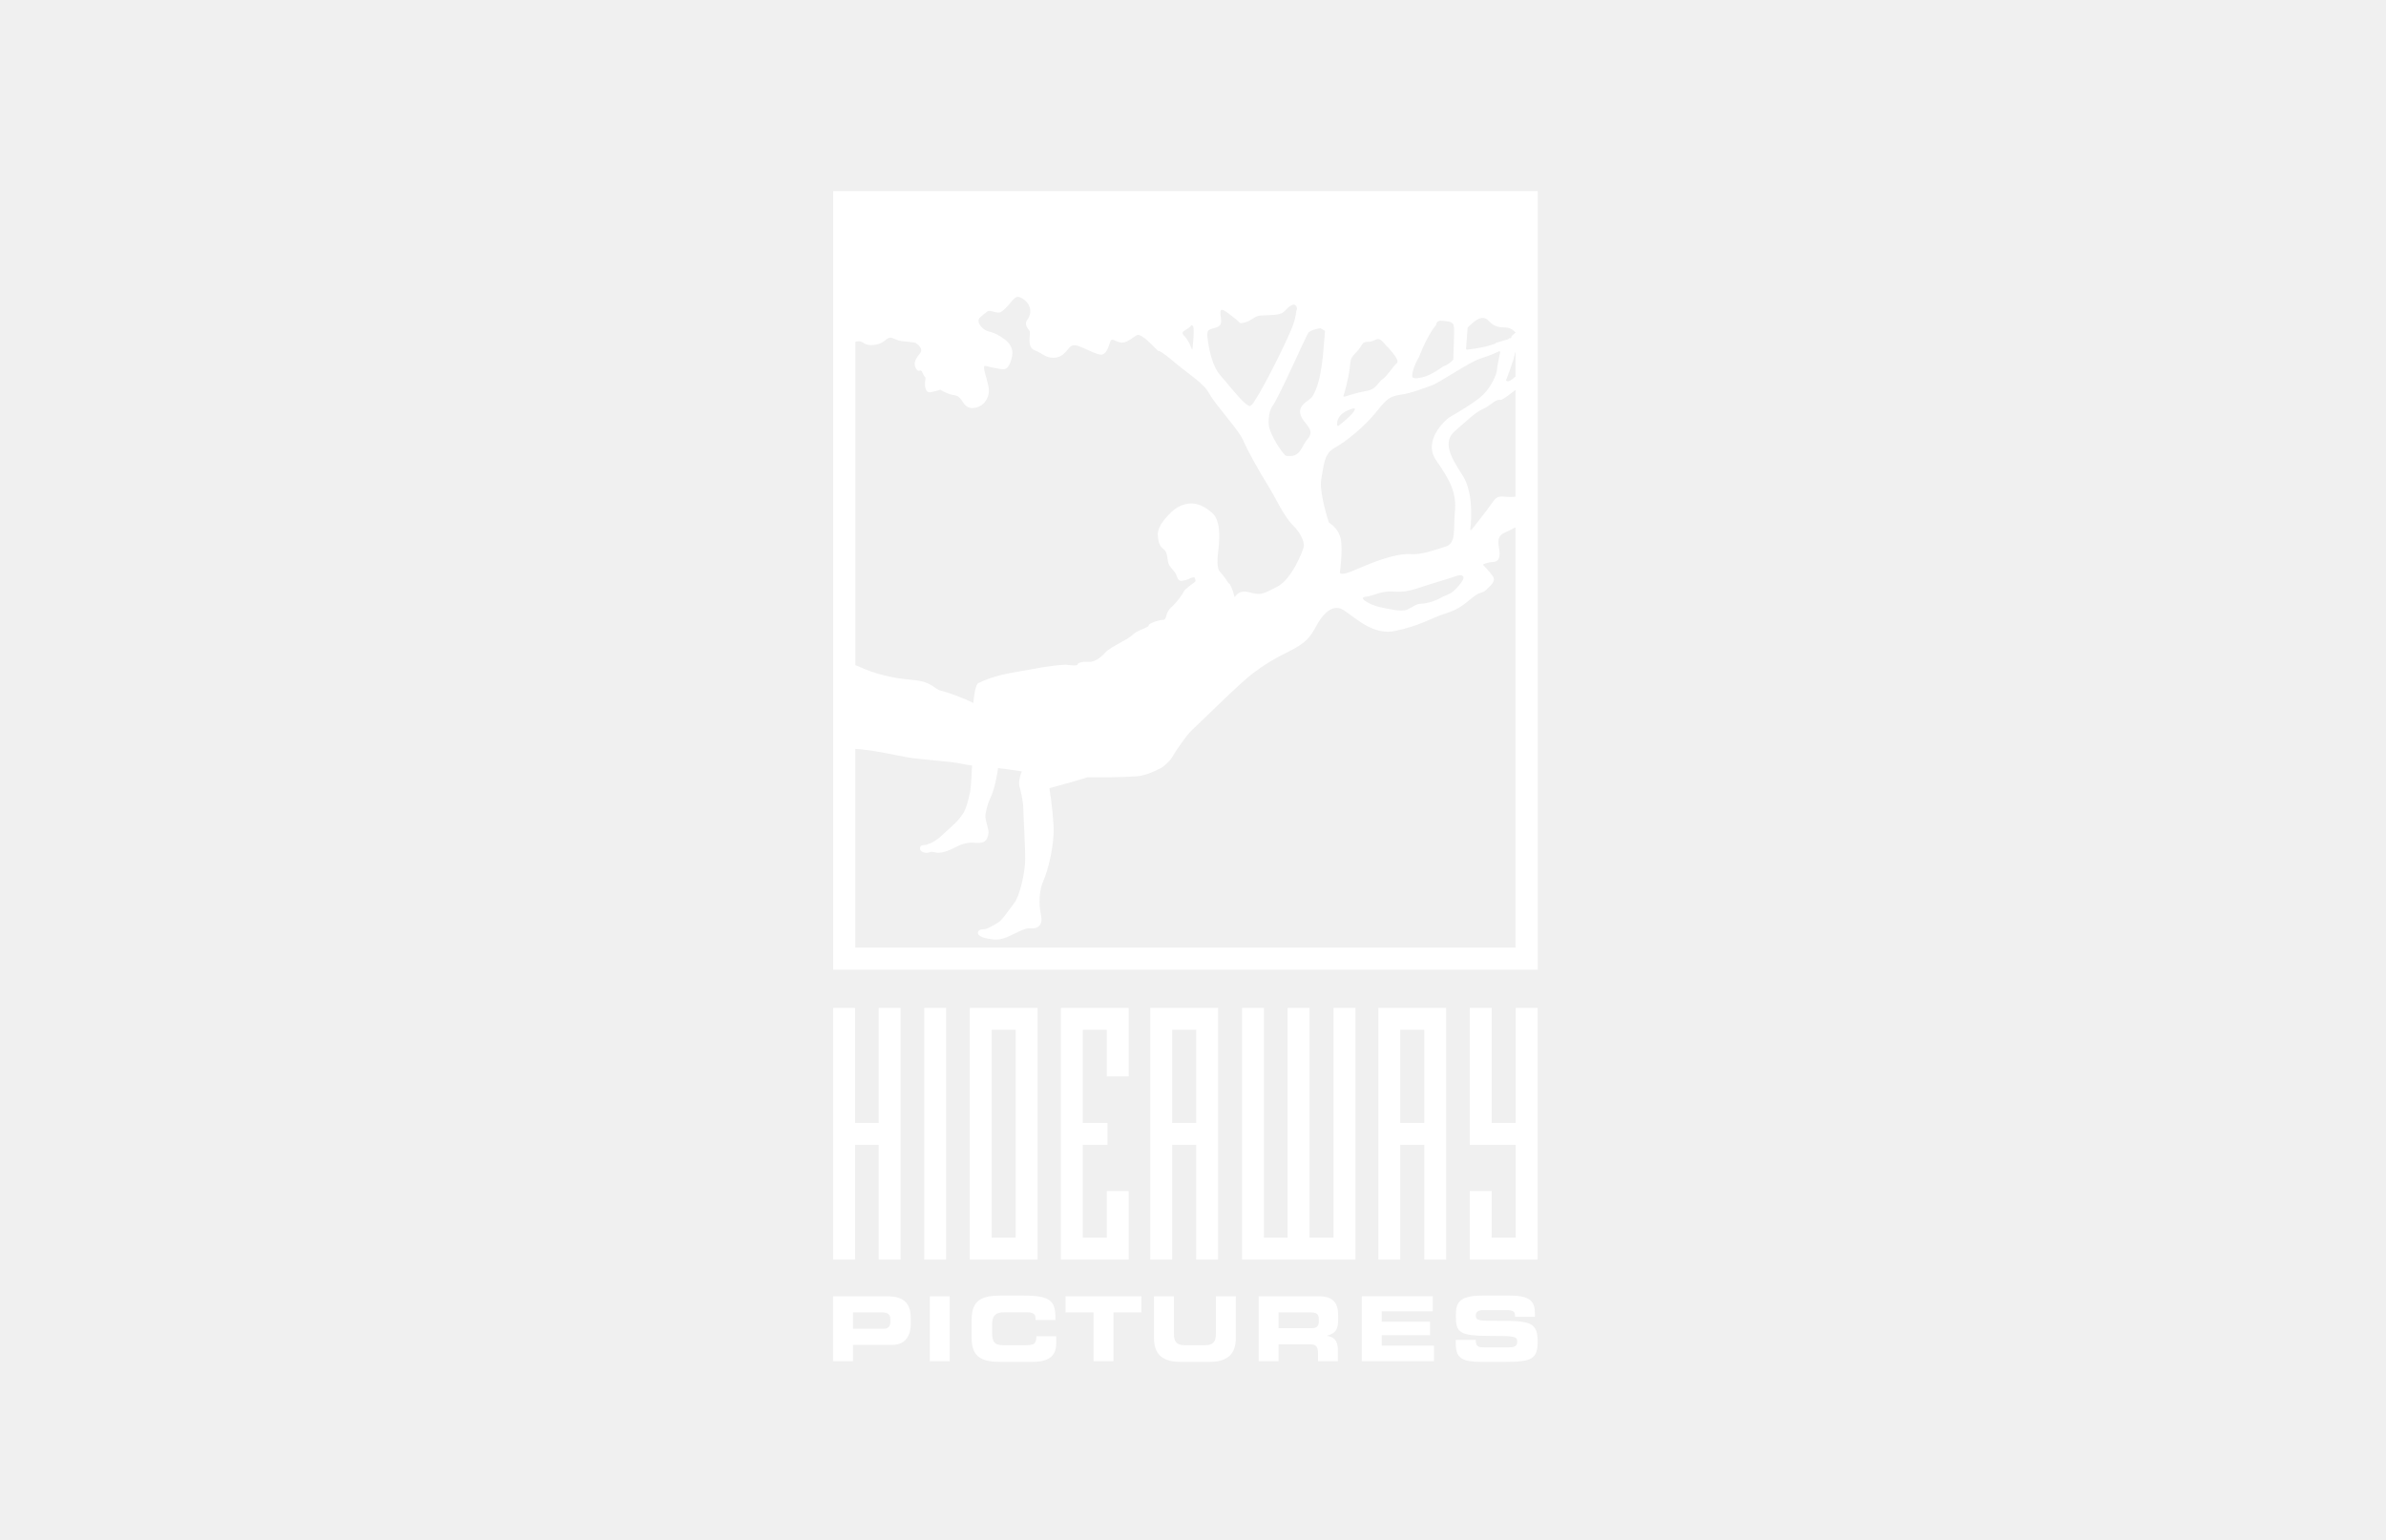
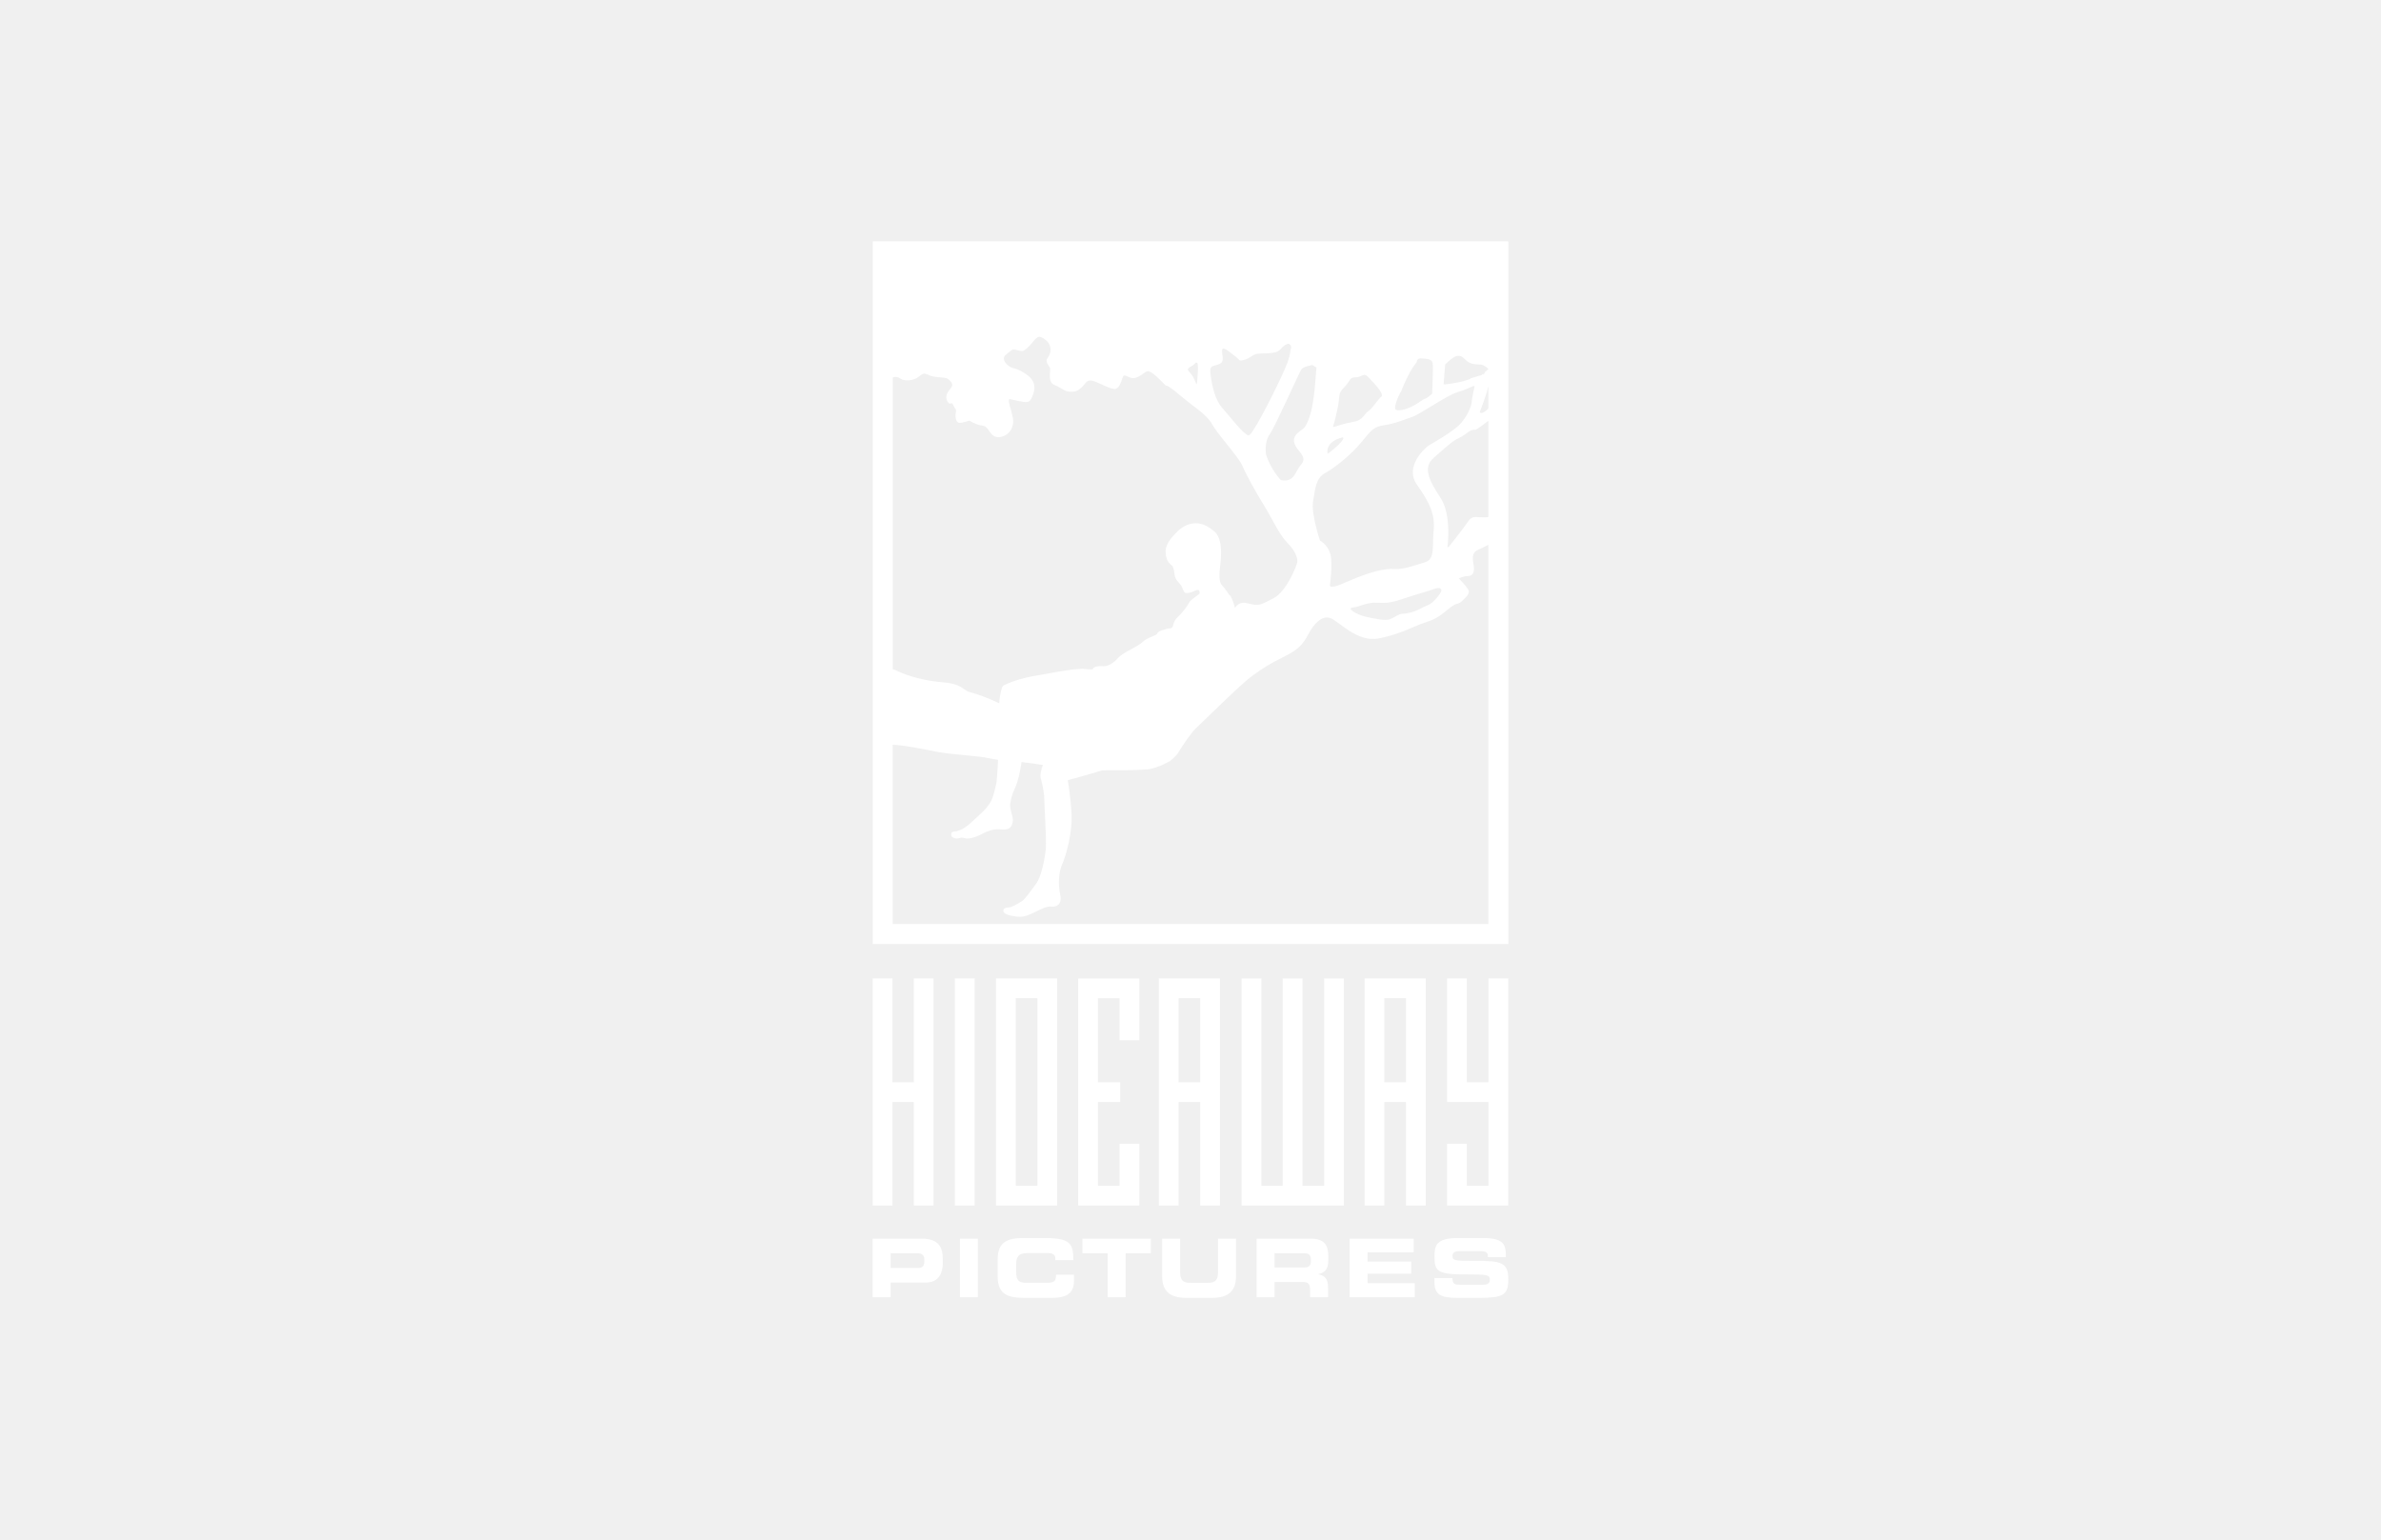
- <svg xmlns="http://www.w3.org/2000/svg" version="1.1" id="Layer_1" x="0px" y="0px" width="358px" height="231px" viewBox="0 0 358 231" enable-background="new 0 0 358 231" xml:space="preserve">
+ <svg xmlns="http://www.w3.org/2000/svg" version="1.1" id="Layer_1" x="0px" y="0px" width="396px" height="256px" viewBox="-19 -12.5 396 256" enable-background="new -19 -12.5 396 256" xml:space="preserve">
  <g>
-     <path fill="#FFFFFF" d="M125.015,28.674v116.861H230.72V28.674H125.015z M212.898,53.594c0.684-1.771,1.688-3.797,2.561-4.785   c0.046-0.437,0.277-0.712,0.843-0.669c0.938,0.073,1.373,0.112,1.58,0.385c0.011-0.012,0.021-0.024,0.032-0.036   c0.227,0.191,0.26,0.537,0.26,1.221c0,1.388-0.127,4.292-0.127,4.292s-0.758,0.756-1.264,0.884   c-0.503,0.126-2.271,1.893-4.543,1.893c-0.037,0-0.058-0.032-0.08-0.06c-0.008,0-0.016,0.002-0.023,0.002   C211.49,56.722,212.242,54.678,212.898,53.594z M202.293,56.596c0.505-2.398,0-2.524,1.136-3.66s0.757-1.641,1.894-1.641   c1.136,0,1.262-1.01,2.271,0.126c0.211,0.236,0.436,0.49,0.658,0.746c-0.005-0.026-0.01-0.053-0.016-0.079   c0.89,1.013,1.771,2.105,1.352,2.419c-0.504,0.379-1.515,2.02-2.145,2.4c-0.632,0.378-0.884,1.514-2.4,1.765   c-1.514,0.255-2.902,0.759-3.408,0.885c0,0,0.015-0.031,0.04-0.098c-0.048,0.014-0.101,0.029-0.139,0.039   C201.536,59.499,201.788,58.994,202.293,56.596z M203.177,61.265c0,0,0.021,0.022,0.015,0.084c0.029-0.008,0.055-0.017,0.085-0.025   c0,0,0.379,0.38-2.526,2.651c0,0-0.011-0.047-0.02-0.122c-0.027,0.021-0.051,0.04-0.078,0.062   C200.652,63.916,200.148,62.022,203.177,61.265z M200.273,67.197c1.641-0.884,4.418-3.155,6.059-5.175   c1.641-2.019,2.019-2.523,3.785-2.775c1.768-0.253,3.534-1.01,4.67-1.389s5.68-3.533,7.319-4.038   c1.641-0.505,2.903-1.136,2.903-1.136s-0.011,0.047-0.026,0.121c0.078-0.037,0.133-0.064,0.133-0.064s-0.506,2.272-0.506,2.777   c0,0.505-0.756,2.399-2.019,3.662c-1.262,1.262-4.418,3.03-5.049,3.407c-0.632,0.378-4.167,3.536-2.02,6.565   c2.145,3.03,3.029,4.923,2.775,7.575c-0.252,2.65,0.254,4.798-1.388,5.302c-1.641,0.506-3.661,1.263-5.176,1.137   c-1.516-0.126-3.788,0.504-6.061,1.387c-2.272,0.885-3.788,1.769-4.544,1.518c0,0,0.002-0.022,0.008-0.056   c-0.035-0.007-0.076-0.004-0.107-0.015c0,0,0.505-3.533,0.126-5.175c-0.28-1.215-1.112-1.943-1.526-2.24   c-0.082-0.054-0.143-0.09-0.143-0.09l-0.002-0.008c-0.057-0.036-0.096-0.059-0.096-0.059s-1.515-4.543-1.136-6.562   C198.634,69.847,198.634,68.08,200.273,67.197z M219.431,86.443c0.272,0.122,0.226,0.523-0.499,1.393   c-1.264,1.517-1.643,1.262-2.778,1.894c-1.136,0.633-2.398,0.885-3.03,0.885c-0.631,0-1.135,0.503-2.02,0.883   c-0.884,0.378-2.777-0.125-4.041-0.379c-0.711-0.142-1.742-0.565-2.214-0.93c-0.452-0.311-0.554-0.595,0.222-0.654   c0.889-0.069,2.145-0.884,3.912-0.758c1.766,0.126,2.65-0.126,4.543-0.757s3.785-1.136,4.795-1.515   C218.837,86.312,219.283,86.254,219.431,86.443z M198.119,49.253l0.687,0.406c-0.239,2.353-0.324,7.439-1.917,9.882   c-0.443,0.681-2.869,1.378-1.313,3.552c0.63,0.883,1.641,1.642,0.63,2.777c-1.01,1.136-1.01,2.906-3.281,2.526   c0,0-0.027-0.03-0.055-0.061c-0.016-0.002-0.025,0-0.041-0.002c0,0-1.641-1.767-2.398-4.165c-0.078-0.249-0.283-2.194,0.581-3.368   s4.929-10.31,5.271-10.82S198.119,49.253,198.119,49.253z M182.48,49.15c1.135-0.379,0.63-1.262,0.63-2.271   s1.263,0.252,2.146,0.884c0.884,0.631,0.506,0.883,1.515,0.631c1.01-0.253,1.388-0.884,2.146-1.01s2.02,0,3.028-0.253   c1.01-0.252,1.01-1.009,2.02-1.388c0.237-0.089,0.38-0.007,0.462,0.175c0.015-0.014,0.029-0.024,0.045-0.038   c0.082,0.109,0.123,0.287,0.132,0.505c-0.034,0.094-0.069,0.194-0.104,0.292c-0.053,0.752-0.355,1.733-0.534,2.221   c-0.714,1.946-4.161,8.922-5.644,11.152c-0.195,0.293-0.352,0.637-0.697,0.84c-0.047,0.03-0.096,0.061-0.129,0.055   c-0.096-0.016-0.219-0.082-0.362-0.185c-0.947-0.605-2.997-3.278-4.021-4.417c-1.136-1.262-1.64-3.533-1.893-5.301   C180.965,49.276,181.344,49.529,182.48,49.15z M178.693,48.898c0.092-0.111,0.158-0.104,0.207-0.028   c0.444-0.084,0.01,3.618,0.01,3.618s-0.023-0.081-0.072-0.214c-0.011,0.096-0.018,0.157-0.018,0.157s-0.379-1.262-1.137-2.02   C176.927,49.655,178.062,49.655,178.693,48.898z M128.338,51.298c0.078-0.021,0.16-0.041,0.254-0.054   c0.884-0.127,0.884,0.378,1.642,0.504c0.757,0.127,1.767,0,2.523-0.631s0.884-0.504,1.767-0.126   c0.884,0.379,2.524,0.253,2.902,0.505c0.379,0.252,1.137,0.884,0.632,1.515s-1.136,1.388-0.632,2.271   c0.506,0.883,0.632-0.187,1.01,0.696c0.379,0.884,0.506,0.365,0.379,1.249c-0.127,0.883,0.127,1.641,0.631,1.641   c0.505,0,1.641-0.379,1.641-0.379s1.01,0.631,1.768,0.758c0.756,0.126,1.009,0.126,1.641,1.136c0.63,1.01,1.514,1.01,2.397,0.631   c0.883-0.379,1.767-1.515,1.388-3.155s-0.631-2.146-0.631-2.65s0.126-0.252,1.515,0c1.389,0.253,1.894,0.505,2.397-0.757   c0.505-1.263,0.631-2.524-1.009-3.66c-1.642-1.136-2.108-0.888-2.739-1.267s-1.389-1.262-0.758-1.894   c0.158-0.158,0.568-0.497,1.105-0.899c0.388-0.291,1.533,0.414,2.006,0.102c1.486-0.983,1.917-2.583,2.82-2.231   c1.211,0.472,2.264,1.898,1.097,3.481c-0.424,0.575,0.128,1.192,0.381,1.571c0.252,0.379-0.505,2.397,0.757,2.902   s1.641,1.136,2.776,1.136s1.515-0.505,2.019-1.009c0.506-0.505,0.631-1.136,1.768-0.758c1.136,0.379,3.029,1.515,3.659,1.262   c0.632-0.252,0.884-1.136,1.136-1.893c0.253-0.757,0.884,0.126,1.768,0.126c0.883,0,1.893-1.01,2.271-1.136   s1.136,0.379,2.145,1.389c1.01,1.01,1.01,1.01,1.01,1.01s0-0.379,2.398,1.641c2.397,2.019,4.417,3.154,5.301,4.795   c0.883,1.641,4.416,5.427,5.047,6.941c0.632,1.515,2.398,4.669,3.66,6.688s2.398,4.669,3.786,6.058   c1.388,1.388,1.767,2.65,1.641,3.281s-1.767,4.796-3.912,5.932s-2.524,1.262-3.66,1.009c-1.086-0.241-1.941-0.594-2.786,0.59   c-0.174-0.667-0.428-1.467-0.747-1.978l-0.2-0.157c0,0-0.683-1.093-1.229-1.639c-0.546-0.546-0.41-2.049-0.273-3.278   c0.049-0.44,0.133-1.154,0.138-2.049c0.007-1.156-0.137-2.8-1.127-3.602c-0.405-0.329-0.888-0.734-1.605-1.042   c-1.756-0.75-3.252-0.012-4.14,0.704c-0.321,0.258-1.113,1.061-1.521,1.61c-0.43,0.577-0.859,1.355-0.826,2.125   c0.068,1.502,0.547,1.843,1.023,2.253c0.479,0.41,0.363,1.596,0.637,2.142c0.273,0.546,0.866,1,1.071,1.479   c0.204,0.478,0.291,0.99,0.769,0.99c0.246,0,0.948-0.159,1.349-0.376c0.253-0.137,0.518-0.179,0.632-0.136   c0.115,0.042,0.164,0.357,0.174,0.4c0.015,0.07,0,0.143-0.026,0.215c-0.164,0.211-1.464,0.982-1.7,1.455   c-0.252,0.505-1.01,1.599-1.936,2.44c-0.926,0.841-0.589,1.851-1.178,1.851s-2.188,0.505-2.188,0.841   c0,0.337-1.683,0.674-2.44,1.431c-0.757,0.757-3.28,1.767-4.038,2.608c-0.757,0.841-1.683,1.514-2.607,1.43   c-0.926-0.084-1.6,0.169-1.6,0.421c0,0.253-1.766,0-1.766,0c-2.524,0.126-4.67,0.631-6.941,1.01   c-1.287,0.214-3.898,0.624-6.184,1.767c-0.378,0.188-0.645,1.877-0.732,2.968c-1.555-0.783-3.913-1.63-4.82-1.832   c-1.137-0.252-1.263-1.388-4.417-1.641c-3.155-0.252-5.806-1.01-7.698-1.893c-0.256-0.12-0.509-0.216-0.76-0.3V51.298z    M227.397,142.213h-99.06v-29.815c2.309,0.106,5.819,0.888,7.7,1.241l0.03,0.001c2.036,0.375,6.776,0.626,8.276,1.001   c0.319,0.081,0.849,0.166,1.505,0.254c-0.094,2.177-0.223,3.987-0.369,4.282c0,0-0.303,1.535-0.713,2.423   c-0.407,0.889-1.233,1.76-1.69,2.168c-0.457,0.412-1.63,1.5-1.983,1.825c-0.353,0.326-1.27,0.926-1.56,0.991   c-0.29,0.067-0.497,0.236-0.659,0.225c-0.162-0.011-0.719,0.055-0.768,0.225c-0.068,0.23-0.183,0.669,0.453,0.879   s0.931-0.05,1.041-0.051c0.109-0.001,0.246-0.055,0.748,0.076c1.059,0.275,2.747-0.647,3.219-0.891   c0.472-0.241,1.258-0.529,1.957-0.58c0.699-0.049,0.86,0.083,1.553,0.021c0.919-0.082,1.084-0.725,1.197-1.191   s-0.004-0.838-0.189-1.569c-0.121-0.477-0.35-1.157-0.153-1.851c0.064-0.229,0.134-0.984,0.626-2.01   c0.863-1.798,1.189-4.593,1.189-4.593c1.477,0.163,2.512,0.343,3.566,0.492c-0.205,0.51-0.616,1.727-0.273,2.527   c0,0,0.504,1.891,0.504,3.15c0,1.263,0.378,6.554,0.253,8.191c-0.126,1.637-0.757,4.79-1.64,5.921   c-0.881,1.139-1.764,2.523-2.394,2.899c-0.63,0.38-1.638,1.007-2.144,1.007c-0.315,0-0.948,0.07-0.887,0.616   c0.039,0.351,0.635,0.574,0.895,0.656c0.066,0.021,0.143,0.041,0.229,0.062c0.428,0.102,1.046,0.19,1.316,0.208   c0.985,0.063,1.716-0.213,3.11-0.911c2.016-1.007,2.143-0.756,2.646-0.756s1.639-0.251,1.26-2.016   c-0.379-1.766-0.253-3.78,0.379-5.165c0.629-1.389,1.638-5.169,1.512-8.065c-0.127-2.899-0.631-5.798-0.631-5.798   s3.101-0.812,5.726-1.637h0.069c1.948,0,4.875,0.038,7.521-0.163c1.815-0.244,3.713-1.395,3.713-1.395s1.016-0.836,1.27-1.266   c0.716-1.215,2.312-3.539,3.07-4.233c1.514-1.389,7.319-7.193,9.212-8.582c1.894-1.388,2.903-2.019,5.427-3.281   c2.524-1.262,3.155-2.146,4.039-3.786c0.883-1.64,2.145-3.028,3.533-2.649c1.389,0.378,4.417,4.164,8.203,3.407   c3.785-0.758,5.679-2.02,7.698-2.65c2.019-0.631,2.776-1.389,4.038-2.398c1.262-1.009,1.389-0.504,2.02-1.136   c0.631-0.631,1.514-1.262,1.01-2.019c-0.505-0.758-1.515-1.767-1.515-1.767s0.757-0.379,1.388-0.379s1.137-0.253,1.137-1.262   c0-1.01-0.758-2.524,0.757-3.155c0.325-0.136,0.906-0.42,1.631-0.795V142.213z M227.397,74.527   c-0.221,0.039-0.459,0.054-0.767,0.054c-1.389,0-1.893-0.378-2.65,0.756c-0.758,1.138-3.283,4.293-3.283,4.293   s0.013-0.084,0.029-0.236c-0.084,0.105-0.135,0.169-0.135,0.169s0.758-5.3-1.135-8.203c-1.894-2.902-3.029-5.048-1.137-6.688   c1.894-1.641,3.029-2.776,4.165-3.28c1.136-0.506,1.767-1.389,2.524-1.389c0.07,0,0.162,0.004,0.253,0.007   c0.346-0.142,1.15-0.722,2.135-1.487V74.527z M227.397,56.5c-0.62,0.563-1.198,0.956-1.427,0.576c0,0,1.15-2.958,1.314-3.943   c0.016-0.097,0.059-0.202,0.112-0.31V56.5z M227.397,49.916l-0.64,0.569c0.023,0.033,0.039,0.056,0.066,0.093l-0.311,0.275   c0.01-0.062,0.019-0.118,0.026-0.175l-0.269,0.239c0,0-0.949,0.271-1.902,0.564c0.026,0.022,0.056,0.043,0.081,0.064   c-0.341,0.105-0.678,0.212-0.975,0.311c-1.138,0.378-3.409,0.631-3.409,0.631l0.006-0.07c-0.07,0.008-0.111,0.013-0.111,0.013   l0.253-3.281c0,0,1.262-1.262,1.893-1.388c0.632-0.126,0.884,0,1.515,0.631s1.389,0.757,2.271,0.757   c0.847,0,1.454,0.687,1.505,0.746V49.916z M153.751,201.892h-3.188c-1.409,0-1.705-0.539-1.705-1.952v-1.042   c0-1.217,0.296-1.955,1.867-1.955h3.254c0.889,0,1.4,0.198,1.4,0.899v0.271h2.986c0.025-2.759-0.524-3.672-4.778-3.672h-3.507   c-2.69,0-4.289,0.676-4.289,3.527v2.898c0,2.853,1.599,3.525,4.289,3.525h4.819c2.993,0,3.585-1.288,3.585-2.936v-0.912h-2.983   C155.501,201.756,155.096,201.892,153.751,201.892z M133.133,194.547h-8.135v9.74h2.986v-2.447h5.93   c2.111,0,2.741-1.672,2.741-3.121v-0.84C136.655,195.976,135.972,194.547,133.133,194.547z M133.591,198.379   c0,0.582-0.27,1.038-0.967,1.038h-4.64v-2.451h4.381c0.904,0,1.226,0.377,1.226,1.036V198.379z M155.68,151.267h-10.171v37.77   h10.171V151.267z M152.395,185.752h-3.602v-31.201h3.602V185.752z M169.347,161.544v-10.277h-10.17v37.77h10.17v-10.275h-3.284   v6.991h-3.602v-13.933h3.707v-3.282h-3.707v-13.986h3.602v6.993H169.347z M139.513,204.287h2.982v-9.74h-2.982V204.287z    M128.293,171.819h3.549v17.217h3.283v-37.77h-3.283v17.271h-3.549v-17.271h-3.285v37.77h3.285V171.819z M141.959,151.267h-3.284   v37.77h3.284V151.267z M200.084,185.752h-3.602v-34.485h-3.285v34.485h-3.549v-34.485h-3.286v37.77h17.007v-37.77h-3.285V185.752z    M224.993,198.234c-3.197,0.01-3.558-0.015-3.558-0.857c0-0.532,0.452-0.757,1.127-0.757h3.308c1.371,0,1.452,0.295,1.452,1.006   h2.982v-0.307c0-1.706-0.322-2.878-3.763-2.878h-4.167c-3.768,0-3.931,1.355-3.931,3.118c0,2.395,0.517,2.935,5.003,2.935   c3.849,0,4.198,0.051,4.198,0.903c0,0.75-0.649,0.816-1.278,0.816h-3.656c-0.86,0-1.275-0.08-1.29-1.12h-2.988v0.676   c0,2.114,1.089,2.623,3.806,2.623h3.617c3.966,0,4.856-0.435,4.856-3.052C230.712,198.499,229.635,198.22,224.993,198.234z    M206.812,189.036h3.285v-17.217h3.602v17.217h3.284v-37.77h-10.171V189.036z M210.097,154.551h3.602v13.986h-3.602V154.551z    M159.882,196.966h4.2v7.321h2.987v-7.321h4.19v-2.419h-11.378V196.966z M220.533,178.761v10.275h10.17v-37.77h-3.284v17.271   h-3.603v-17.271h-3.283v20.553h6.886v13.933h-3.603v-6.991H220.533z M207.311,200.382h7.262v-2.017h-7.262v-1.556h7.666v-2.263   h-10.652v9.74h10.828v-2.338h-7.842V200.382z M182.761,189.036v-37.77H172.59v37.77h3.285v-17.217h3.603v17.217H182.761z    M175.875,168.537v-13.986h3.603v13.986H175.875z M197.863,194.547h-9.007v9.74h2.982v-2.531h4.691c0.93,0,1.228,0.337,1.228,1.361   v1.17h2.983v-1.653c0-1.604-0.739-1.993-1.629-2.154v-0.029c1.373-0.321,1.668-1.086,1.668-2.393v-0.615   C200.78,195.69,200.162,194.547,197.863,194.547z M197.878,198.313c0,0.698-0.297,1.023-1.103,1.023h-4.937v-2.371h4.665   c0.942,0,1.374,0.159,1.374,1.028V198.313z M182.436,200.168c0,1.238-0.443,1.724-1.671,1.724h-2.96   c-1.223,0-1.668-0.485-1.668-1.724v-5.621h-2.988v6.269c0,2.422,1.254,3.577,4.001,3.577h4.279c2.745,0,3.994-1.155,3.994-3.577   v-6.269h-2.987V200.168z" />
+     <path fill="#FFFFFF" d="M126.156,27.641v116.861h105.705V27.641H126.156z M214.039,52.561c0.684-1.771,1.688-3.797,2.561-4.785   c0.047-0.437,0.277-0.712,0.844-0.669c0.938,0.073,1.373,0.112,1.58,0.385c0.01-0.012,0.02-0.024,0.031-0.036   c0.227,0.191,0.26,0.537,0.26,1.221c0,1.388-0.127,4.292-0.127,4.292s-0.758,0.756-1.264,0.884   c-0.504,0.126-2.271,1.894-4.543,1.894c-0.037,0-0.059-0.032-0.08-0.061c-0.008,0-0.016,0.002-0.023,0.002   C212.631,55.689,213.383,53.645,214.039,52.561z M203.434,55.562c0.506-2.397,0-2.523,1.137-3.66   c1.135-1.136,0.756-1.641,1.895-1.641c1.135,0,1.262-1.01,2.27,0.126c0.211,0.236,0.438,0.49,0.658,0.746   c-0.004-0.026-0.01-0.053-0.016-0.079c0.891,1.013,1.771,2.105,1.352,2.419c-0.504,0.379-1.514,2.02-2.145,2.4   c-0.633,0.378-0.885,1.514-2.4,1.765c-1.514,0.255-2.902,0.759-3.408,0.885c0,0,0.016-0.031,0.041-0.098   c-0.049,0.014-0.102,0.029-0.139,0.039C202.678,58.466,202.93,57.961,203.434,55.562z M204.318,60.232c0,0,0.021,0.022,0.014,0.084   c0.029-0.008,0.057-0.017,0.086-0.025c0,0,0.379,0.38-2.525,2.651c0,0-0.012-0.047-0.021-0.122   c-0.025,0.021-0.051,0.04-0.078,0.062C201.793,62.883,201.289,60.989,204.318,60.232z M201.414,66.164   c1.641-0.884,4.418-3.155,6.059-5.175c1.641-2.019,2.02-2.523,3.785-2.775c1.768-0.253,3.533-1.01,4.67-1.389   c1.137-0.379,5.68-3.533,7.318-4.038c1.643-0.505,2.904-1.136,2.904-1.136s-0.012,0.047-0.027,0.121   c0.078-0.037,0.135-0.064,0.135-0.064s-0.508,2.271-0.508,2.777c0,0.505-0.756,2.399-2.018,3.662   c-1.262,1.262-4.418,3.03-5.049,3.407c-0.633,0.378-4.168,3.536-2.021,6.565c2.146,3.03,3.029,4.923,2.775,7.575   c-0.252,2.65,0.254,4.798-1.387,5.302c-1.643,0.506-3.662,1.263-5.178,1.137s-3.787,0.504-6.061,1.387   c-2.271,0.885-3.787,1.77-4.543,1.519c0,0,0.002-0.022,0.008-0.056c-0.035-0.007-0.076-0.004-0.107-0.015   c0,0,0.506-3.533,0.127-5.175c-0.281-1.215-1.113-1.943-1.527-2.24c-0.082-0.054-0.143-0.09-0.143-0.09l-0.002-0.008   c-0.057-0.036-0.096-0.06-0.096-0.06s-1.516-4.543-1.137-6.562C199.775,68.814,199.775,67.047,201.414,66.164z M220.572,85.41   c0.271,0.122,0.227,0.523-0.5,1.393c-1.264,1.517-1.643,1.262-2.777,1.894c-1.137,0.633-2.398,0.885-3.029,0.885   s-1.135,0.503-2.021,0.883c-0.883,0.378-2.775-0.125-4.041-0.379c-0.711-0.142-1.742-0.565-2.213-0.93   c-0.453-0.311-0.555-0.595,0.221-0.654c0.891-0.069,2.146-0.884,3.912-0.758c1.768,0.126,2.65-0.126,4.543-0.757   c1.895-0.631,3.785-1.136,4.795-1.515C219.979,85.279,220.424,85.221,220.572,85.41z M199.26,48.22l0.688,0.406   c-0.24,2.353-0.324,7.439-1.918,9.882c-0.443,0.681-2.869,1.378-1.312,3.552c0.631,0.883,1.641,1.642,0.631,2.777   c-1.012,1.136-1.012,2.906-3.281,2.526c0,0-0.027-0.03-0.055-0.061c-0.018-0.002-0.025,0-0.041-0.002c0,0-1.643-1.767-2.398-4.165   c-0.078-0.249-0.283-2.194,0.58-3.368c0.865-1.174,4.93-10.31,5.271-10.82S199.26,48.22,199.26,48.22z M183.621,48.117   c1.135-0.379,0.629-1.262,0.629-2.271s1.264,0.252,2.146,0.884c0.885,0.631,0.506,0.883,1.516,0.631   c1.01-0.253,1.389-0.884,2.146-1.01s2.02,0,3.027-0.253c1.01-0.252,1.01-1.009,2.02-1.388c0.238-0.089,0.381-0.007,0.463,0.175   c0.014-0.014,0.029-0.024,0.045-0.038c0.082,0.109,0.123,0.287,0.131,0.505c-0.033,0.094-0.068,0.194-0.104,0.292   c-0.053,0.752-0.355,1.733-0.533,2.221c-0.715,1.946-4.162,8.922-5.645,11.152c-0.195,0.293-0.352,0.637-0.697,0.84   c-0.047,0.03-0.096,0.061-0.129,0.055c-0.096-0.017-0.219-0.082-0.361-0.186c-0.947-0.604-2.998-3.278-4.021-4.417   c-1.137-1.262-1.641-3.533-1.893-5.301C182.105,48.243,182.484,48.496,183.621,48.117z M179.834,47.865   c0.092-0.111,0.158-0.104,0.207-0.028c0.443-0.084,0.01,3.618,0.01,3.618s-0.023-0.081-0.072-0.214   c-0.01,0.096-0.018,0.157-0.018,0.157s-0.379-1.262-1.137-2.02C178.068,48.622,179.203,48.622,179.834,47.865z M129.479,50.265   c0.078-0.021,0.16-0.041,0.254-0.054c0.884-0.127,0.884,0.378,1.642,0.504c0.757,0.127,1.767,0,2.523-0.631   c0.756-0.631,0.884-0.504,1.767-0.126c0.884,0.379,2.524,0.253,2.902,0.505c0.379,0.252,1.137,0.884,0.632,1.515   c-0.505,0.631-1.136,1.388-0.632,2.271c0.506,0.883,0.632-0.188,1.01,0.696c0.379,0.884,0.506,0.365,0.379,1.249   c-0.127,0.883,0.127,1.641,0.631,1.641c0.505,0,1.641-0.379,1.641-0.379s1.01,0.631,1.768,0.758   c0.756,0.126,1.009,0.126,1.641,1.136c0.63,1.01,1.514,1.01,2.397,0.631c0.883-0.379,1.767-1.515,1.388-3.155   c-0.379-1.64-0.631-2.146-0.631-2.65s0.126-0.252,1.515,0c1.389,0.253,1.894,0.505,2.397-0.757c0.505-1.263,0.631-2.524-1.009-3.66   c-1.642-1.136-2.108-0.888-2.739-1.267c-0.631-0.379-1.389-1.262-0.758-1.894c0.158-0.158,0.568-0.497,1.105-0.899   c0.388-0.291,1.533,0.414,2.006,0.102c1.486-0.983,1.917-2.583,2.82-2.231c1.211,0.472,2.264,1.898,1.097,3.481   c-0.424,0.575,0.128,1.192,0.381,1.571c0.252,0.379-0.505,2.396,0.757,2.902c1.262,0.505,1.641,1.136,2.776,1.136   s1.515-0.505,2.019-1.009c0.506-0.505,0.631-1.136,1.768-0.758c1.136,0.379,3.029,1.515,3.659,1.262   c0.632-0.252,0.884-1.136,1.136-1.893c0.253-0.757,0.884,0.126,1.768,0.126c0.883,0,1.893-1.01,2.271-1.136   s1.136,0.379,2.145,1.389c1.01,1.01,1.01,1.01,1.01,1.01s0-0.379,2.398,1.641c2.397,2.019,4.417,3.154,5.3,4.795   c0.883,1.641,4.416,5.427,5.047,6.941c0.633,1.515,2.398,4.669,3.66,6.688s2.398,4.669,3.787,6.058   c1.387,1.388,1.766,2.65,1.641,3.281c-0.127,0.631-1.768,4.796-3.912,5.932s-2.523,1.262-3.66,1.009   c-1.086-0.241-1.941-0.594-2.785,0.59c-0.174-0.667-0.43-1.467-0.748-1.978l-0.199-0.157c0,0-0.684-1.093-1.229-1.639   c-0.547-0.546-0.41-2.049-0.273-3.278c0.049-0.44,0.133-1.154,0.137-2.049c0.008-1.156-0.137-2.8-1.127-3.602   c-0.404-0.329-0.887-0.734-1.604-1.042c-1.756-0.75-3.252-0.012-4.141,0.704c-0.321,0.258-1.113,1.061-1.521,1.61   c-0.43,0.577-0.859,1.355-0.826,2.125c0.068,1.502,0.547,1.843,1.023,2.253c0.479,0.41,0.363,1.596,0.637,2.142   c0.273,0.546,0.866,1,1.071,1.479c0.204,0.478,0.291,0.99,0.769,0.99c0.246,0,0.948-0.159,1.349-0.376   c0.253-0.137,0.518-0.179,0.633-0.136c0.114,0.042,0.164,0.357,0.174,0.4c0.015,0.07,0,0.143-0.026,0.215   c-0.164,0.211-1.464,0.981-1.7,1.455c-0.252,0.505-1.01,1.599-1.936,2.44c-0.926,0.841-0.589,1.851-1.178,1.851   c-0.589,0-2.188,0.505-2.188,0.841c0,0.337-1.683,0.674-2.44,1.431c-0.757,0.757-3.28,1.767-4.038,2.608   c-0.757,0.841-1.683,1.514-2.607,1.43c-0.926-0.084-1.6,0.169-1.6,0.421c0,0.253-1.766,0-1.766,0   c-2.524,0.126-4.67,0.631-6.941,1.01c-1.287,0.214-3.898,0.624-6.184,1.767c-0.378,0.188-0.645,1.877-0.732,2.968   c-1.555-0.783-3.913-1.63-4.82-1.832c-1.137-0.252-1.263-1.388-4.417-1.641c-3.155-0.252-5.806-1.01-7.698-1.894   c-0.256-0.12-0.509-0.216-0.76-0.3V50.265H129.479z M228.537,141.18h-99.059v-29.815c2.309,0.106,5.819,0.888,7.7,1.241l0.03,0.001   c2.036,0.375,6.776,0.626,8.276,1.001c0.319,0.081,0.849,0.166,1.505,0.254c-0.094,2.177-0.223,3.987-0.369,4.282   c0,0-0.303,1.535-0.713,2.423c-0.407,0.89-1.233,1.76-1.69,2.168c-0.457,0.412-1.63,1.5-1.983,1.825   c-0.353,0.326-1.27,0.927-1.56,0.991c-0.29,0.066-0.497,0.236-0.659,0.225c-0.162-0.011-0.719,0.055-0.768,0.226   c-0.068,0.229-0.183,0.669,0.453,0.879c0.636,0.21,0.931-0.05,1.041-0.052c0.109,0,0.246-0.055,0.748,0.076   c1.059,0.275,2.747-0.646,3.219-0.891c0.472-0.24,1.258-0.529,1.957-0.58c0.699-0.049,0.86,0.083,1.553,0.021   c0.919-0.082,1.084-0.726,1.197-1.191c0.113-0.466-0.004-0.838-0.189-1.568c-0.121-0.478-0.35-1.158-0.153-1.852   c0.064-0.229,0.134-0.984,0.626-2.01c0.863-1.799,1.189-4.593,1.189-4.593c1.477,0.163,2.512,0.343,3.566,0.492   c-0.205,0.509-0.616,1.727-0.273,2.527c0,0,0.504,1.891,0.504,3.15c0,1.263,0.378,6.554,0.253,8.19   c-0.126,1.638-0.757,4.79-1.64,5.921c-0.881,1.139-1.764,2.523-2.394,2.899c-0.63,0.38-1.638,1.007-2.144,1.007   c-0.315,0-0.948,0.07-0.887,0.616c0.039,0.351,0.635,0.573,0.895,0.655c0.066,0.021,0.143,0.041,0.229,0.062   c0.428,0.102,1.046,0.189,1.316,0.208c0.985,0.063,1.716-0.213,3.11-0.911c2.016-1.007,2.143-0.756,2.646-0.756   c0.503,0,1.639-0.251,1.26-2.016c-0.379-1.767-0.253-3.78,0.379-5.166c0.629-1.389,1.638-5.168,1.512-8.064   c-0.127-2.898-0.631-5.798-0.631-5.798s3.101-0.812,5.726-1.637h0.069c1.948,0,4.875,0.038,7.521-0.163   c1.815-0.244,3.713-1.396,3.713-1.396s1.016-0.836,1.27-1.266c0.716-1.215,2.312-3.539,3.07-4.233   c1.515-1.389,7.319-7.193,9.212-8.582c1.895-1.388,2.902-2.019,5.428-3.281c2.523-1.262,3.154-2.146,4.039-3.786   c0.883-1.64,2.145-3.028,3.531-2.649c1.391,0.378,4.418,4.164,8.203,3.407c3.785-0.758,5.68-2.02,7.699-2.65   c2.02-0.631,2.775-1.389,4.037-2.398c1.262-1.009,1.389-0.504,2.021-1.136c0.631-0.631,1.514-1.262,1.01-2.019   c-0.506-0.758-1.516-1.767-1.516-1.767s0.758-0.379,1.389-0.379s1.137-0.253,1.137-1.262c0-1.01-0.758-2.523,0.756-3.155   c0.326-0.136,0.906-0.42,1.631-0.795v63.067H228.537z M228.537,73.494c-0.221,0.039-0.459,0.054-0.766,0.054   c-1.389,0-1.895-0.378-2.65,0.756c-0.758,1.138-3.283,4.293-3.283,4.293s0.014-0.084,0.029-0.236   c-0.084,0.105-0.135,0.169-0.135,0.169s0.758-5.3-1.135-8.203c-1.895-2.902-3.029-5.048-1.139-6.688   c1.895-1.641,3.029-2.776,4.166-3.28c1.137-0.506,1.768-1.389,2.523-1.389c0.07,0,0.162,0.004,0.254,0.007   c0.346-0.142,1.15-0.722,2.135-1.487V73.494L228.537,73.494z M228.537,55.467c-0.619,0.563-1.197,0.956-1.426,0.576   c0,0,1.15-2.958,1.314-3.943c0.016-0.097,0.059-0.202,0.111-0.31V55.467L228.537,55.467z M228.537,48.883l-0.639,0.569   c0.023,0.033,0.039,0.056,0.066,0.093l-0.312,0.275c0.01-0.062,0.02-0.118,0.027-0.175l-0.27,0.239c0,0-0.949,0.271-1.902,0.564   c0.025,0.022,0.057,0.043,0.082,0.064c-0.342,0.105-0.68,0.212-0.977,0.311c-1.137,0.378-3.408,0.631-3.408,0.631l0.006-0.07   c-0.07,0.008-0.111,0.013-0.111,0.013l0.254-3.281c0,0,1.262-1.262,1.893-1.388s0.885,0,1.516,0.631   c0.631,0.631,1.389,0.757,2.27,0.757c0.848,0,1.455,0.687,1.506,0.746V48.883L228.537,48.883z M154.892,200.859h-3.188   c-1.409,0-1.705-0.539-1.705-1.953v-1.041c0-1.217,0.296-1.955,1.867-1.955h3.254c0.889,0,1.4,0.197,1.4,0.898v0.271h2.986   c0.025-2.76-0.524-3.672-4.778-3.672h-3.507c-2.69,0-4.289,0.676-4.289,3.526v2.898c0,2.853,1.599,3.524,4.289,3.524h4.819   c2.993,0,3.585-1.287,3.585-2.936v-0.912h-2.983C156.642,200.723,156.237,200.859,154.892,200.859z M134.274,193.514h-8.135v9.74   h2.986v-2.447h5.93c2.111,0,2.741-1.672,2.741-3.121v-0.84C137.796,194.943,137.113,193.514,134.274,193.514z M134.732,197.346   c0,0.582-0.27,1.038-0.967,1.038h-4.64v-2.451h4.381c0.904,0,1.226,0.377,1.226,1.036V197.346z M156.821,150.234H146.65v37.77   h10.171V150.234z M153.536,184.719h-3.602v-31.201h3.602V184.719z M170.488,160.511v-10.276h-10.17v37.77h10.17v-10.275h-3.284   v6.991h-3.602v-13.933h3.707v-3.282h-3.707v-13.986h3.602v6.993L170.488,160.511L170.488,160.511z M140.654,203.254h2.982v-9.74   h-2.982V203.254z M129.434,170.785h3.549v17.218h3.283v-37.771h-3.283v17.271h-3.549v-17.271h-3.285v37.771h3.285V170.785z    M143.1,150.234h-3.284v37.77h3.284V150.234z M201.225,184.719h-3.602v-34.484h-3.285v34.484h-3.549v-34.484h-3.287v37.77h17.008   v-37.77h-3.285V184.719z M226.135,197.201c-3.197,0.01-3.559-0.016-3.559-0.857c0-0.532,0.451-0.757,1.127-0.757h3.309   c1.371,0,1.451,0.295,1.451,1.006h2.982v-0.308c0-1.705-0.322-2.877-3.764-2.877h-4.166c-3.77,0-3.932,1.354-3.932,3.117   c0,2.396,0.518,2.936,5.002,2.936c3.85,0,4.199,0.051,4.199,0.902c0,0.75-0.648,0.816-1.277,0.816h-3.656   c-0.861,0-1.275-0.08-1.291-1.12h-2.988v0.677c0,2.113,1.09,2.623,3.807,2.623h3.617c3.965,0,4.855-0.436,4.855-3.053   C231.854,197.466,230.775,197.187,226.135,197.201z M207.953,188.003h3.285v-17.218h3.602v17.218h3.283v-37.771h-10.17V188.003z    M211.238,153.518h3.602v13.986h-3.602V153.518z M161.023,195.933h4.2v7.321h2.987v-7.321h4.19v-2.419h-11.378L161.023,195.933   L161.023,195.933z M221.674,177.728v10.275h10.17v-37.771h-3.283v17.271h-3.604v-17.271h-3.283v20.553h6.887v13.934h-3.604v-6.991   H221.674z M208.451,199.349h7.264v-2.017h-7.264v-1.557h7.666v-2.263h-10.65v9.74h10.826v-2.338h-7.842V199.349z M183.902,188.003   v-37.771h-10.171v37.771h3.285v-17.218h3.603v17.218H183.902z M177.016,167.504v-13.986h3.603v13.986H177.016z M199.004,193.514   h-9.008v9.74h2.982v-2.531h4.691c0.93,0,1.229,0.337,1.229,1.361v1.17h2.982v-1.653c0-1.604-0.738-1.993-1.629-2.153v-0.029   c1.373-0.321,1.668-1.086,1.668-2.393v-0.615C201.922,194.656,201.303,193.514,199.004,193.514z M199.02,197.279   c0,0.698-0.297,1.023-1.104,1.023h-4.938v-2.371h4.666c0.941,0,1.373,0.159,1.373,1.028v0.319H199.02z M183.576,199.135   c0,1.238-0.441,1.725-1.67,1.725h-2.96c-1.223,0-1.668-0.485-1.668-1.725v-5.621h-2.988v6.27c0,2.422,1.254,3.576,4.001,3.576   h4.279c2.744,0,3.994-1.154,3.994-3.576v-6.27h-2.988V199.135z" />
  </g>
</svg>
